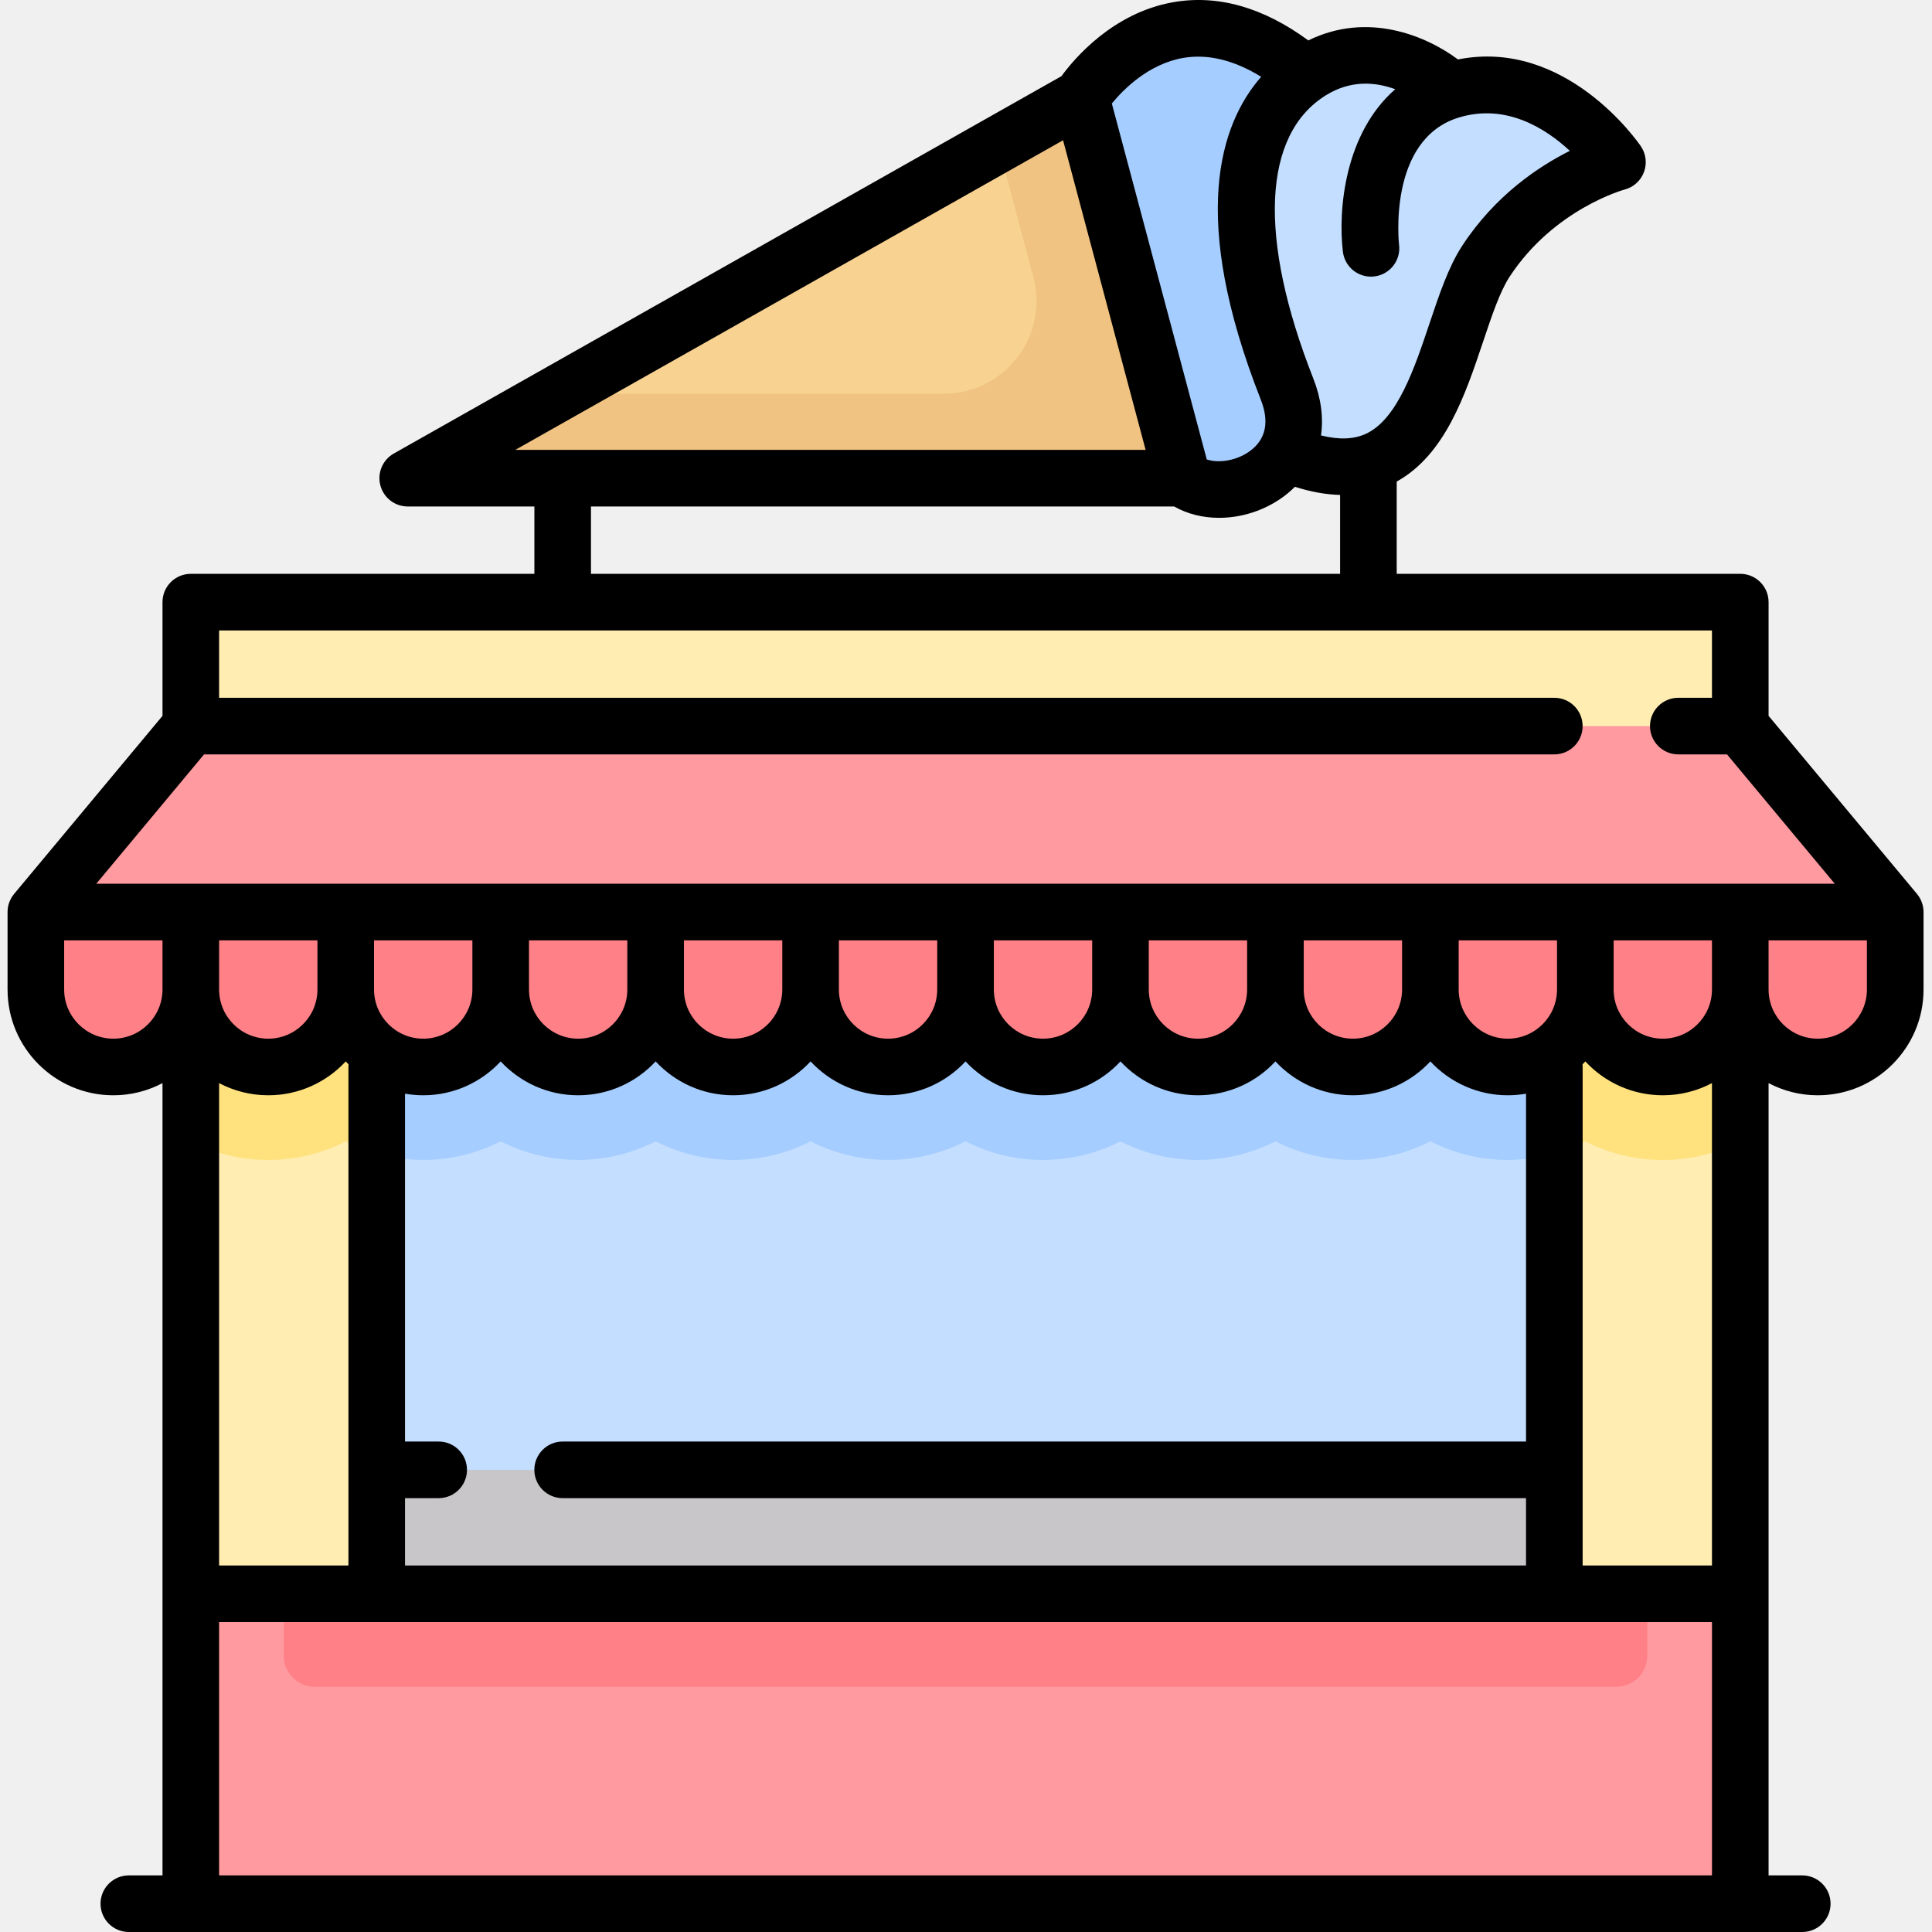
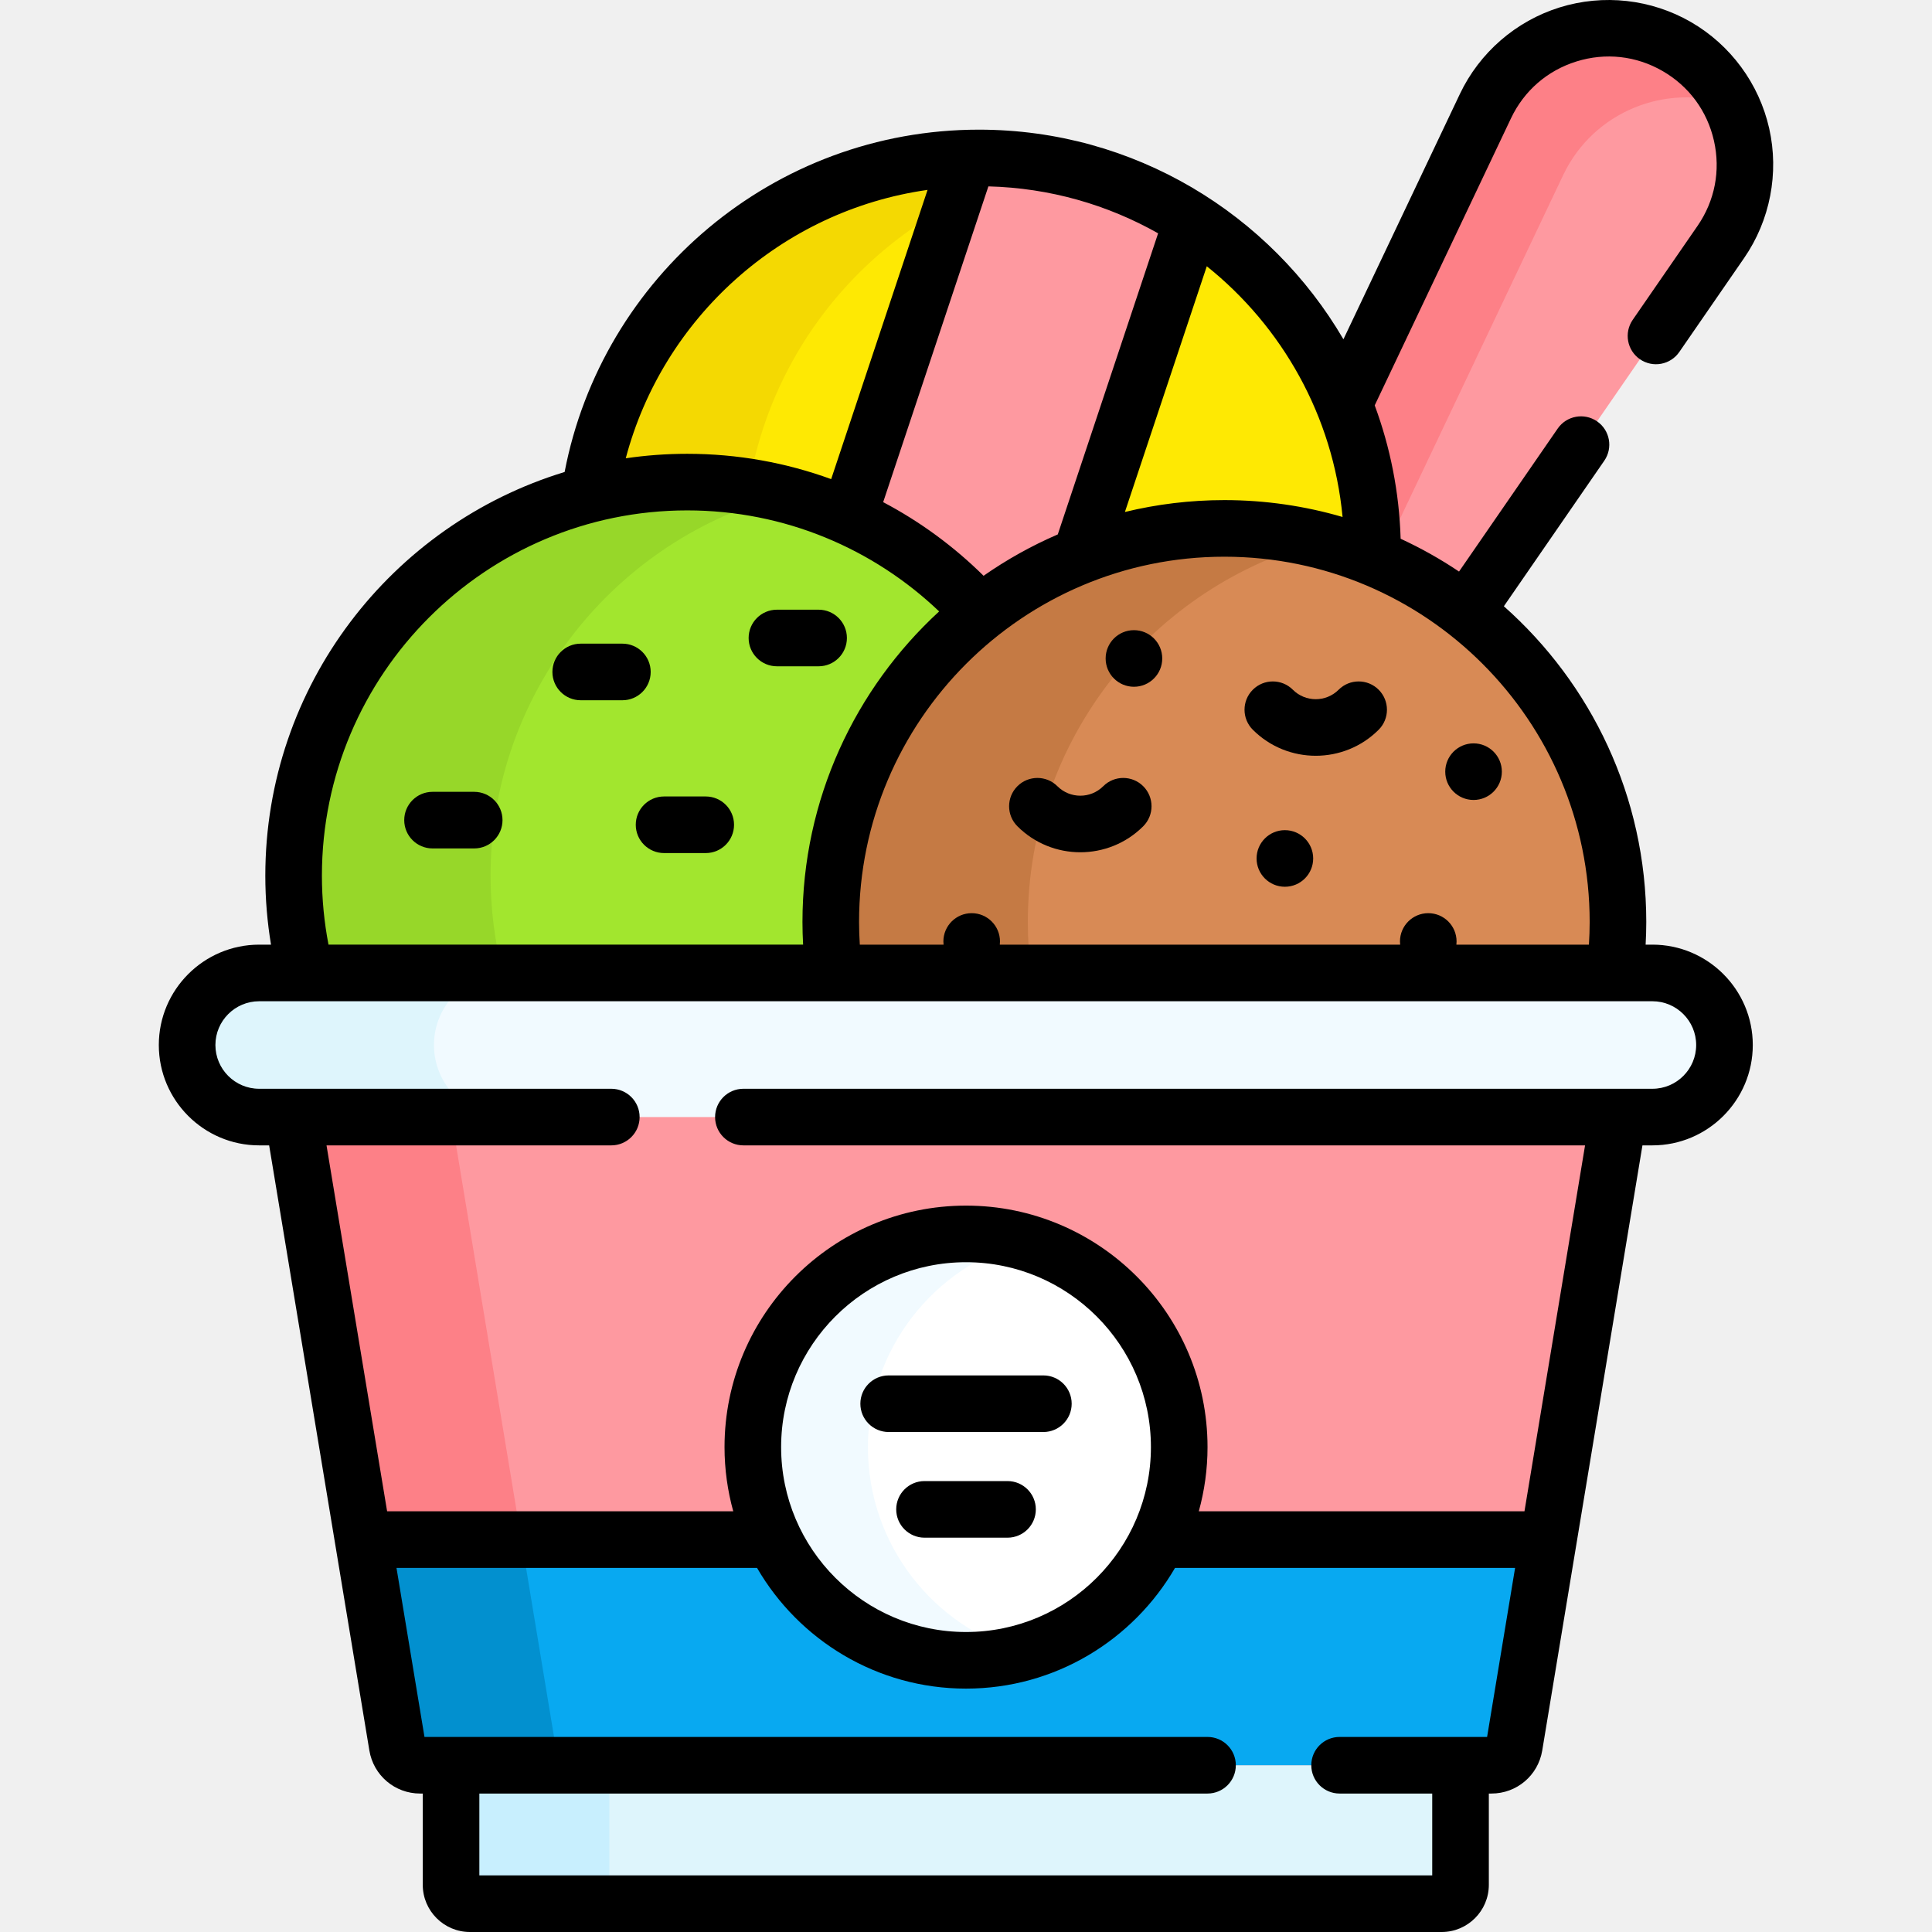
- <svg xmlns="http://www.w3.org/2000/svg" height="512pt" viewBox="-2 0 512 512" width="512pt">
-   <path d="m284.473 25.875 26.891 100.848s24.125 12.832 32.852-13.859c8.727-26.691.77-91.879.77-91.879-29.512-25.664-60.512 4.891-60.512 4.891" fill="#a5cdff" />
-   <path d="m386.305 26.117s-21.637-19.152-40.855-7.258c-15.219 9.422-26.387 33.434-6.367 84.25 2.422 6.148 3.516 13.18 1.656 17.332l26.574-7.066zm0 0" fill="#c4deff" />
-   <path d="m311.363 126.723-26.891-100.848-178.422 100.848zm0 0" fill="#f7d291" />
-   <path d="m284.473 25.875-21.98 12.422 9.359 35.098c4.168 15.641-7.621 30.984-23.809 30.984h-102.465l-39.527 22.34h205.312zm0 0" fill="#f0c382" />
-   <path d="m340.738 120.441c38.441 14.336 39.406-33.414 51.043-51.211 8.129-12.434 19.02-19.391 26.453-22.969 4.234-2.043 5.121-7.652 1.734-10.914-7.551-7.258-22.285-18.012-38.797-13.082-19.762 5.902-23.098 29.77-21.812 43.371 4.281 45.426-18.621 54.805-18.621 54.805zm0 0" fill="#c4deff" />
-   <path d="m48.562 159.57h410.629v344.93h-410.629zm0 0" fill="#ffedb1" />
-   <path d="m48.562 217.059v85.398c6.164 3.156 13.145 4.941 20.531 4.941s14.367-1.785 20.531-4.941c6.164 3.156 13.145 4.941 20.531 4.941 7.391 0 14.367-1.785 20.531-4.941 6.164 3.156 13.145 4.941 20.531 4.941 7.391 0 14.371-1.785 20.535-4.941 6.164 3.156 13.141 4.941 20.531 4.941 7.387 0 14.367-1.785 20.531-4.941 6.164 3.156 13.145 4.941 20.531 4.941 7.387 0 14.367-1.785 20.531-4.941 6.164 3.156 13.145 4.941 20.531 4.941 7.387 0 14.367-1.785 20.531-4.941 6.164 3.156 13.145 4.941 20.531 4.941 7.391 0 14.371-1.785 20.531-4.941 6.164 3.156 13.145 4.941 20.535 4.941 7.387 0 14.367-1.785 20.531-4.941 6.164 3.156 13.145 4.941 20.531 4.941 7.387 0 14.367-1.785 20.531-4.941 6.164 3.156 13.145 4.941 20.531 4.941 7.387 0 14.367-1.785 20.531-4.941v-85.398zm0 0" fill="#ffe17d" />
-   <path d="m97.836 241.699h312.078v180.676h-312.078zm0 0" fill="#c4deff" />
-   <path d="m97.836 389.523h312.078v32.852h-312.078zm0 0" fill="#c9c6ca" />
-   <path d="m48.562 422.375h410.629v82.125h-410.629zm0 0" fill="#ff9ba0" />
-   <path d="m426.34 447.012h-344.926c-4.539 0-8.215-3.676-8.215-8.211v-16.426h361.355v16.426c0 4.535-3.676 8.211-8.215 8.211zm0 0" fill="#ff8087" />
-   <path d="m97.836 305.621c3.926 1.117 8.043 1.777 12.32 1.777 7.387 0 14.367-1.785 20.531-4.941 6.164 3.156 13.145 4.941 20.531 4.941 7.391 0 14.367-1.785 20.531-4.941 6.164 3.156 13.145 4.941 20.531 4.941 7.391 0 14.371-1.785 20.535-4.941 6.164 3.156 13.141 4.941 20.531 4.941 7.387 0 14.367-1.785 20.531-4.941 6.164 3.156 13.145 4.941 20.531 4.941 7.387 0 14.367-1.785 20.531-4.941 6.164 3.156 13.145 4.941 20.531 4.941 7.387 0 14.367-1.785 20.531-4.941 6.164 3.156 13.145 4.941 20.531 4.941 7.391 0 14.367-1.785 20.531-4.941 6.164 3.156 13.145 4.941 20.535 4.941 4.277 0 8.391-.66 12.316-1.777v-63.922h-312.082zm0 0" fill="#a5cdff" />
-   <path d="m7.5 241.699v20.531c0 11.336 9.191 20.531 20.531 20.531s20.531-9.195 20.531-20.531c0 11.336 9.191 20.531 20.531 20.531s20.531-9.195 20.531-20.531c0 11.336 9.191 20.531 20.531 20.531s20.531-9.195 20.531-20.531c0 11.336 9.195 20.531 20.531 20.531 11.34 0 20.535-9.195 20.535-20.531 0 11.336 9.191 20.531 20.531 20.531s20.531-9.195 20.531-20.531c0 11.336 9.191 20.531 20.531 20.531s20.531-9.195 20.531-20.531c0 11.336 9.191 20.531 20.531 20.531s20.531-9.195 20.531-20.531c0 11.336 9.191 20.531 20.531 20.531s20.531-9.195 20.531-20.531c0 11.336 9.195 20.531 20.535 20.531 11.34 0 20.531-9.195 20.531-20.531 0 11.336 9.191 20.531 20.531 20.531 11.34 0 20.531-9.195 20.531-20.531 0 11.336 9.191 20.531 20.531 20.531 11.34 0 20.531-9.195 20.531-20.531 0 11.336 9.191 20.531 20.531 20.531 11.34 0 20.531-9.195 20.531-20.531v-20.531zm0 0" fill="#ff8087" />
-   <path d="m459.191 192.422h-410.629l-41.062 49.277h492.754zm0 0" fill="#ff9ba0" />
-   <path d="m506.016 236.898v-.004l-39.324-47.188v-30.137c0-4.141-3.359-7.5-7.5-7.5h-91.051v-24.449c12.852-7.129 18.18-23.008 22.898-37.082 2.293-6.828 4.453-13.277 7.02-17.199 11.715-17.922 30.301-23.059 30.457-23.098 2.363-.613 4.285-2.336 5.145-4.621s.555-4.848-.82-6.867c-.836-1.227-19.938-28.676-48.465-23-8.484-6.316-23.957-12.754-39.656-5.043-11.996-8.801-24.066-12.211-35.902-10.109-15.984 2.84-26.203 15.031-29.527 19.586l-176.93 100.004c-2.965 1.676-4.43 5.141-3.562 8.438s3.844 5.594 7.254 5.594h33.562v17.848h-91.051c-4.141 0-7.5 3.359-7.5 7.5v30.137l-39.324 47.188v.004c-1.086 1.301-1.738 2.973-1.738 4.801v20.531c0 15.457 12.574 28.031 28.031 28.031 4.703 0 9.137-1.172 13.031-3.227v209.965h-8.926c-4.141 0-7.496 3.359-7.496 7.5s3.355 7.5 7.496 7.5h443.48c4.141 0 7.5-3.359 7.5-7.5s-3.359-7.5-7.5-7.5h-8.926v-209.965c3.898 2.055 8.332 3.227 13.031 3.227 15.457 0 28.035-12.574 28.035-28.031v-20.531c-.004-1.828-.656-3.5-1.742-4.801zm-156.621-211.66c6.695-4.145 13.266-3.469 18.363-1.594-13.34 11.594-15.219 31.906-13.879 43.062.492 4.109 4.23 7.047 8.34 6.551 4.113-.492 7.043-4.227 6.551-8.34-.035-.281-3.137-28.035 15.902-33.793 12.508-3.781 23.02 2.965 29.352 8.852-8.312 4.152-19.816 11.836-28.523 25.152-3.617 5.535-6.078 12.871-8.684 20.641-3.957 11.805-8.445 25.188-16.695 29.125-3.242 1.547-7.215 1.703-12.043.5.676-4.707.035-9.812-2.02-15.031-14.703-37.332-13.488-64.711 3.336-75.125zm3.746 105.922v20.91h-198.527v-17.848h154.547c3.508 2 7.633 3.008 11.898 3.008 5.945 0 12.137-1.926 17.227-5.723 1.043-.781 1.992-1.621 2.879-2.5 4.203 1.344 8.199 2.059 11.977 2.152zm-41.594-115.809c6.52-1.125 13.457.555 20.676 4.996-11.027 12.621-19.047 37.461-.117 85.512 2.332 5.914 1.391 10.5-2.797 13.625-3.383 2.531-8.227 3.383-11.504 2.273l-25.156-94.328c3.043-3.711 9.719-10.488 18.898-12.078zm-176.984 103.871 145.16-82.051 21.879 82.051zm-93.5 143.004c0 7.188-5.848 13.035-13.031 13.035-7.188 0-13.031-5.848-13.031-13.035v-13.031h26.062zm410.629 234.773h-395.629v-67.125h395.629zm-382.598-206.738c8.102 0 15.41-3.461 20.531-8.977.246.266.492.527.75.785-.023.227-.035.457-.035.691v132.113h-34.277v-127.84c3.895 2.055 8.328 3.227 13.031 3.227zm-13.031-28.035v-13.031h26.062v13.031c0 7.188-5.848 13.035-13.031 13.035-7.188 0-13.031-5.848-13.031-13.035zm95.156 28.035c8.105 0 15.41-3.461 20.531-8.977 5.125 5.516 12.43 8.977 20.531 8.977 8.105 0 15.41-3.461 20.535-8.977 5.121 5.516 12.426 8.977 20.531 8.977 8.102 0 15.406-3.461 20.531-8.977 5.121 5.516 12.43 8.977 20.531 8.977 8.102 0 15.41-3.461 20.531-8.977 5.121 5.516 12.43 8.977 20.531 8.977 8.102 0 15.41-3.461 20.531-8.977 5.125 5.516 12.43 8.977 20.531 8.977 8.105 0 15.41-3.461 20.531-8.977 5.125 5.516 12.43 8.977 20.535 8.977 1.641 0 3.25-.152 4.816-.426v92.188h-255.309c-4.141 0-7.5 3.359-7.5 7.5 0 4.141 3.359 7.5 7.5 7.5h255.305v17.852h-297.078v-17.852h8.922c4.141 0 7.5-3.359 7.5-7.5 0-4.141-3.359-7.5-7.5-7.5h-8.922v-92.188c1.57.273 3.176.426 4.82.426 8.102 0 15.41-3.461 20.531-8.977 5.125 5.516 12.43 8.977 20.531 8.977zm-13.031-28.035v-13.031h26.062v13.031c0 7.188-5.844 13.035-13.031 13.035-7.184 0-13.031-5.848-13.031-13.035zm41.062 0v-13.031h26.062v13.031c0 7.188-5.844 13.035-13.031 13.035-7.184 0-13.031-5.848-13.031-13.035zm41.062 0v-13.031h26.062v13.031c0 7.188-5.844 13.035-13.031 13.035-7.184 0-13.031-5.848-13.031-13.035zm41.066 0v-13.031h26.062v13.031c0 7.188-5.848 13.035-13.035 13.035-7.184 0-13.027-5.848-13.027-13.035zm41.059 0v-13.031h26.062v13.031c0 7.188-5.844 13.035-13.031 13.035-7.184 0-13.031-5.848-13.031-13.035zm41.066 0v-13.031h26.062v13.031c0 7.188-5.848 13.035-13.031 13.035-7.188 0-13.031-5.848-13.031-13.035zm41.062 0v-13.031h26.062v13.031c0 7.188-5.848 13.035-13.031 13.035-7.188 0-13.031-5.848-13.031-13.035zm-261.379 0c0 7.188-5.844 13.035-13.031 13.035s-13.031-5.848-13.031-13.035v-13.031h26.062zm328.504 152.648h-34.273v-132.113c0-.234-.016-.465-.035-.695.254-.254.5-.516.746-.781 5.125 5.516 12.43 8.973 20.531 8.973 4.703 0 9.137-1.168 13.031-3.223zm0-152.648c0 7.188-5.844 13.035-13.031 13.035s-13.031-5.848-13.031-13.035v-13.031h26.062zm-428.18-28.027 28.562-34.277h357.84c4.145 0 7.5-3.359 7.5-7.5s-3.355-7.5-7.5-7.5h-353.852v-17.852h395.629v17.852h-8.922c-4.141 0-7.5 3.359-7.5 7.5s3.359 7.5 7.5 7.5h12.91l28.562 34.277zm469.242 28.027c0 7.188-5.844 13.035-13.031 13.035s-13.031-5.848-13.031-13.035v-13.031h26.062zm0 0" />
+ <svg xmlns="http://www.w3.org/2000/svg" id="Capa_1" enable-background="new 0 0 512 512" height="512" viewBox="0 0 512 512" width="512">
+   <g>
+     <g>
+       <g>
+         <g>
+           <path d="m444.358 12.331c-18.269-10.547-41.651-3.264-50.698 15.792l-37.493 78.973c4.879 12.069 7.572 25.255 7.572 39.073 0 .504-.012 1.006-.019 1.509 8.948 3.637 17.277 8.477 24.786 14.324l67.525-97.87c11.979-17.363 6.595-41.254-11.673-51.801z" fill="#fe99a0" />
+         </g>
+         <path d="m444.358 12.331c-18.269-10.548-41.651-3.264-50.698 15.792l-37.493 78.973c4.879 12.069 7.572 25.256 7.572 39.073 0 .504-.012 1.006-.019 1.509l2.047.856 48.473-102.1c8.057-16.972 27.483-24.593 44.542-18.609-3.035-6.26-7.904-11.729-14.424-15.494z" fill="#fd8087" />
+       </g>
+       <g>
+         <path d="m182.119 127.762c30.868 0 58.6 13.413 77.699 34.723 17.774-14.057 40.232-22.452 64.652-22.452 13.885 0 27.133 2.72 39.25 7.645.007-.503.019-1.005.019-1.509 0-57.608-46.701-104.309-104.309-104.309-52.456 0-95.863 38.724-103.208 89.143 8.281-2.115 16.957-3.241 25.897-3.241z" fill="#fee903" />
+       </g>
+       <g>
+         <path d="m182.119 127.762c5.549 0 10.994.44 16.309 1.275 7.042-42.602 39.88-76.499 81.945-85.073-6.766-1.379-13.769-2.104-20.942-2.104-52.456 0-95.863 38.724-103.208 89.143 8.28-2.115 16.956-3.241 25.896-3.241z" fill="#f4d902" />
+       </g>
+       <g>
+         <path d="m259.818 162.485c7.986-6.316 16.916-11.489 26.547-15.27l29.57-88.735c-16.283-10.514-35.68-16.619-56.504-16.619-.972 0-1.94.016-2.906.042l-31.658 95.002c13.387 6.024 25.278 14.786 34.951 25.58z" fill="#fe99a0" />
+       </g>
+       <g>
+         <path d="m220.161 244.342c0-33.188 15.502-62.753 39.657-81.857-19.098-21.31-46.83-34.723-77.699-34.723-57.608 0-104.309 46.701-104.309 104.309 0 8.895 1.116 17.528 3.211 25.77h140.007c-.57-4.419-.867-8.924-.867-13.499z" fill="#a2e62e" />
+         <g>
+           <path d="m133.225 257.841c-2.095-8.244-3.219-16.875-3.219-25.77 0-48.596 33.232-89.43 78.211-101.017-8.341-2.149-17.086-3.292-26.098-3.292-57.608 0-104.309 46.701-104.309 104.309 0 8.895 1.116 17.528 3.211 25.77z" fill="#97d729" />
+         </g>
+         <g>
+           <path d="m427.91 257.841c.571-4.419.868-8.924.868-13.499 0-57.608-46.701-104.309-104.309-104.309s-104.309 46.701-104.309 104.309c0 4.574.297 9.08.868 13.499z" fill="#d88a55" />
+         </g>
+         <g>
+           <path d="m273.255 257.841c-.571-4.419-.867-8.924-.867-13.499 0-48.59 33.224-89.42 78.195-101.012-8.346-2.151-17.096-3.296-26.114-3.296-57.608 0-104.309 46.701-104.309 104.309 0 4.575.297 9.08.868 13.499h52.227z" fill="#c57a44" />
+         </g>
+       </g>
+       <g>
+         <path d="m119.534 466.807v32.693c0 2.761 2.239 5 5 5h257.521c2.761 0 5-2.239 5-5v-32.693z" fill="#def5fc" />
+       </g>
+       <g>
+         <path d="m161.485 499.5v-32.693h-41.951v32.693c0 2.761 2.239 5 5 5h41.951c-2.761 0-5-2.239-5-5z" fill="#c8effe" />
+       </g>
+       <g>
+         <path d="m77.521 295.035 27.76 167.635c.491 2.964 3.054 5.137 6.058 5.137h283.911c3.004 0 5.567-2.173 6.057-5.137l27.76-167.635z" fill="#fe99a0" />
+       </g>
+       <g>
+         <path d="m147.22 462.67-27.76-167.635h-41.939l27.76 167.635c.491 2.964 3.054 5.137 6.058 5.137h41.939c-3.005 0-5.567-2.174-6.058-5.137z" fill="#fd8087" />
+       </g>
+       <path d="m306.927 408.011c-9.128 18.928-28.499 31.989-50.921 31.989s-41.793-13.061-50.921-31.989h-108.855l9.052 54.663c.49 2.962 3.051 5.133 6.053 5.133h283.918c3.002 0 5.563-2.172 6.053-5.133l9.052-54.663z" fill="#08a9f1" />
+       <g>
+         <path d="m105.281 462.67c.491 2.963 3.053 5.136 6.057 5.137h41.939c-3.004 0-5.566-2.174-6.057-5.137l-9.052-54.659h-41.938z" fill="#0290cf" />
+       </g>
+       <g>
+         <path d="m437.906 296.035h-369.223c-10.547 0-19.097-8.55-19.097-19.097 0-10.547 8.55-19.097 19.097-19.097h369.223c10.547 0 19.097 8.55 19.097 19.097 0 10.547-8.55 19.097-19.097 19.097z" fill="#f1faff" />
+       </g>
+       <g>
+         <path d="m115.006 276.938c0-10.547 8.55-19.097 19.097-19.097h-65.42c-10.547 0-19.097 8.55-19.097 19.097s8.55 19.097 19.097 19.097h65.42c-10.547 0-19.097-8.55-19.097-19.097z" fill="#def5fc" />
+       </g>
+       <g>
+         <g>
+           <circle cx="256.006" cy="383.5" fill="#fff" r="56.5" />
+         </g>
+         <g>
+           <path d="m230.006 383.5c0-25.917 17.457-47.744 41.25-54.4-4.853-1.358-9.963-2.1-15.25-2.1-31.204 0-56.5 25.296-56.5 56.5s25.296 56.5 56.5 56.5c5.287 0 10.397-.742 15.25-2.1-23.793-6.656-41.25-28.483-41.25-54.4z" fill="#f1faff" />
+         </g>
+       </g>
+     </g>
+     <g>
+       <path d="m354.754 182.784c-3.347 3.346-8.792 3.346-12.138 0-2.93-2.929-7.677-2.928-10.607 0-2.929 2.929-2.928 7.678 0 10.607 4.598 4.597 10.637 6.896 16.676 6.896s12.078-2.299 16.675-6.896c2.929-2.929 2.929-7.678 0-10.606-2.928-2.93-7.677-2.93-10.606-.001z" />
+       <path d="m292.364 208.359c-3.346 3.347-8.792 3.347-12.138 0-2.929-2.929-7.678-2.929-10.606 0-2.929 2.929-2.929 7.678 0 10.606 4.598 4.598 10.636 6.896 16.675 6.896s12.079-2.299 16.676-6.896c2.929-2.929 2.929-7.678 0-10.607-2.93-2.927-7.679-2.926-10.607.001z" />
+       <path d="m172.439 178.075c0-4.142-3.358-7.5-7.5-7.5h-11.044c-4.142 0-7.5 3.358-7.5 7.5s3.358 7.5 7.5 7.5h11.044c4.142 0 7.5-3.358 7.5-7.5z" />
+       <path d="m187.028 211.072h-11.044c-4.142 0-7.5 3.358-7.5 7.5s3.358 7.5 7.5 7.5h11.044c4.142 0 7.5-3.358 7.5-7.5s-3.358-7.5-7.5-7.5z" />
+       <path d="m125.67 209.844h-11.044c-4.142 0-7.5 3.358-7.5 7.5s3.358 7.5 7.5 7.5h11.044c4.142 0 7.5-3.358 7.5-7.5s-3.358-7.5-7.5-7.5z" />
+       <circle cx="340.506" cy="227.5" r="7.5" />
+       <circle cx="390.506" cy="204.5" r="7.5" />
+       <circle cx="300.506" cy="174.5" r="7.5" />
+       <path d="m276.506 364.5h-41c-4.142 0-7.5 3.358-7.5 7.5s3.358 7.5 7.5 7.5h41c4.142 0 7.5-3.358 7.5-7.5s-3.358-7.5-7.5-7.5z" />
+       <path d="m267.006 392.5h-22c-4.142 0-7.5 3.358-7.5 7.5s3.358 7.5 7.5 7.5h22c4.142 0 7.5-3.358 7.5-7.5s-3.358-7.5-7.5-7.5z" />
+       <path d="m224.439 169.075c0-4.142-3.358-7.5-7.5-7.5h-11.044c-4.142 0-7.5 3.358-7.5 7.5s3.358 7.5 7.5 7.5h11.044c4.142 0 7.5-3.358 7.5-7.5z" />
+       <path d="m437.906 250.341h-1.798c.107-1.987.171-3.986.171-5.999 0-33.265-14.608-63.177-37.739-83.677l26.612-38.571c2.352-3.41 1.495-8.08-1.914-10.433-3.41-2.352-8.08-1.495-10.433 1.914l-26.145 37.895c-4.899-3.291-10.073-6.202-15.477-8.698-.372-12.39-2.767-24.28-6.87-35.349l36.122-76.083c3.467-7.303 9.627-12.649 17.346-15.054 7.72-2.404 15.826-1.502 22.827 2.54s11.836 10.612 13.613 18.499.228 15.895-4.364 22.549l-17.175 24.893c-2.352 3.409-1.495 8.08 1.914 10.433 3.41 2.352 8.081 1.495 10.433-1.914l17.175-24.893c6.896-9.994 9.319-22.52 6.65-34.365s-10.23-22.121-20.746-28.192c-10.515-6.07-23.194-7.482-34.788-3.871-11.593 3.611-21.228 11.973-26.436 22.941l-30.862 65.007c-19.41-33.199-55.437-55.552-96.591-55.552-54.443 0-99.91 39.118-109.8 90.721-45.855 13.952-79.32 56.633-79.32 106.989 0 6.222.524 12.323 1.508 18.271h-3.135c-14.666 0-26.597 11.932-26.597 26.597s11.932 26.597 26.597 26.597h2.644l26.556 160.36c1.095 6.612 6.754 11.412 13.457 11.412h.695v24.192c0 6.893 5.607 12.5 12.5 12.5h257.521c6.893 0 12.5-5.607 12.5-12.5v-24.193h.695c6.703 0 12.362-4.799 13.457-11.412l26.556-160.36h2.644c14.666 0 26.597-11.931 26.597-26.597s-11.934-26.597-26.6-26.597zm-16.627-5.999c0 2.016-.074 4.014-.198 5.999h-35.125c.031-.276.05-.556.05-.841 0-4.142-3.358-7.5-7.5-7.5s-7.5 3.358-7.5 7.5c0 .285.019.564.05.841h-106.1c.031-.276.05-.556.05-.841 0-4.142-3.358-7.5-7.5-7.5s-7.5 3.358-7.5 7.5c0 .285.019.564.05.841h-22.198c-.124-1.985-.198-3.983-.198-5.999 0-53.38 43.428-96.809 96.809-96.809s96.81 43.428 96.81 96.809zm-159.345-194.949c16.308.416 31.623 4.888 44.979 12.438l-26.591 79.796c-6.946 2.997-13.529 6.679-19.665 10.96-7.83-7.738-16.786-14.338-26.608-19.513zm93.861 87.613c-9.944-2.907-20.455-4.473-31.326-4.473-9.077 0-17.901 1.095-26.356 3.146l21.7-65.117c19.94 15.96 33.452 39.626 35.982 66.444zm-109.983-86.682-25.542 76.648c-11.911-4.339-24.758-6.71-38.151-6.71-5.531 0-10.968.41-16.287 1.19 9.825-37.172 41.251-65.65 79.98-71.128zm-160.502 181.746c0-53.38 43.428-96.809 96.809-96.809 25.859 0 49.38 10.194 66.762 26.771-22.25 20.45-36.22 49.777-36.22 82.309 0 2.013.064 4.012.171 5.999h-125.774c-1.138-5.919-1.748-12.023-1.748-18.27zm308.786 228.237h-39.09c-4.142 0-7.5 3.358-7.5 7.5s3.358 7.5 7.5 7.5h24.549v21.693h-252.521v-21.693h192.972c4.142 0 7.5-3.358 7.5-7.5s-3.358-7.5-7.5-7.5h-207.514l-7.418-44.796h95.548c11.085 19.104 31.751 31.989 55.384 31.989s44.298-12.885 55.384-31.989h90.125zm-138.09-27.807c-27.019 0-49-21.981-49-49s21.981-49 49-49 49 21.981 49 49-21.981 49-49 49zm181.9-143.965h-240.9c-4.142 0-7.5 3.358-7.5 7.5s3.358 7.5 7.5 7.5h223.052l-16.059 96.976h-86.305c1.497-5.421 2.313-11.121 2.313-17.011 0-35.29-28.71-64-64-64s-64 28.71-64 64c0 5.89.816 11.59 2.313 17.011h-91.73l-16.059-96.976h75.475c4.142 0 7.5-3.358 7.5-7.5s-3.358-7.5-7.5-7.5h-93.323c-6.395 0-11.597-5.202-11.597-11.597s5.203-11.597 11.597-11.597h369.223c6.395 0 11.597 5.203 11.597 11.597s-5.202 11.597-11.597 11.597z" />
+     </g>
+   </g>
</svg>
